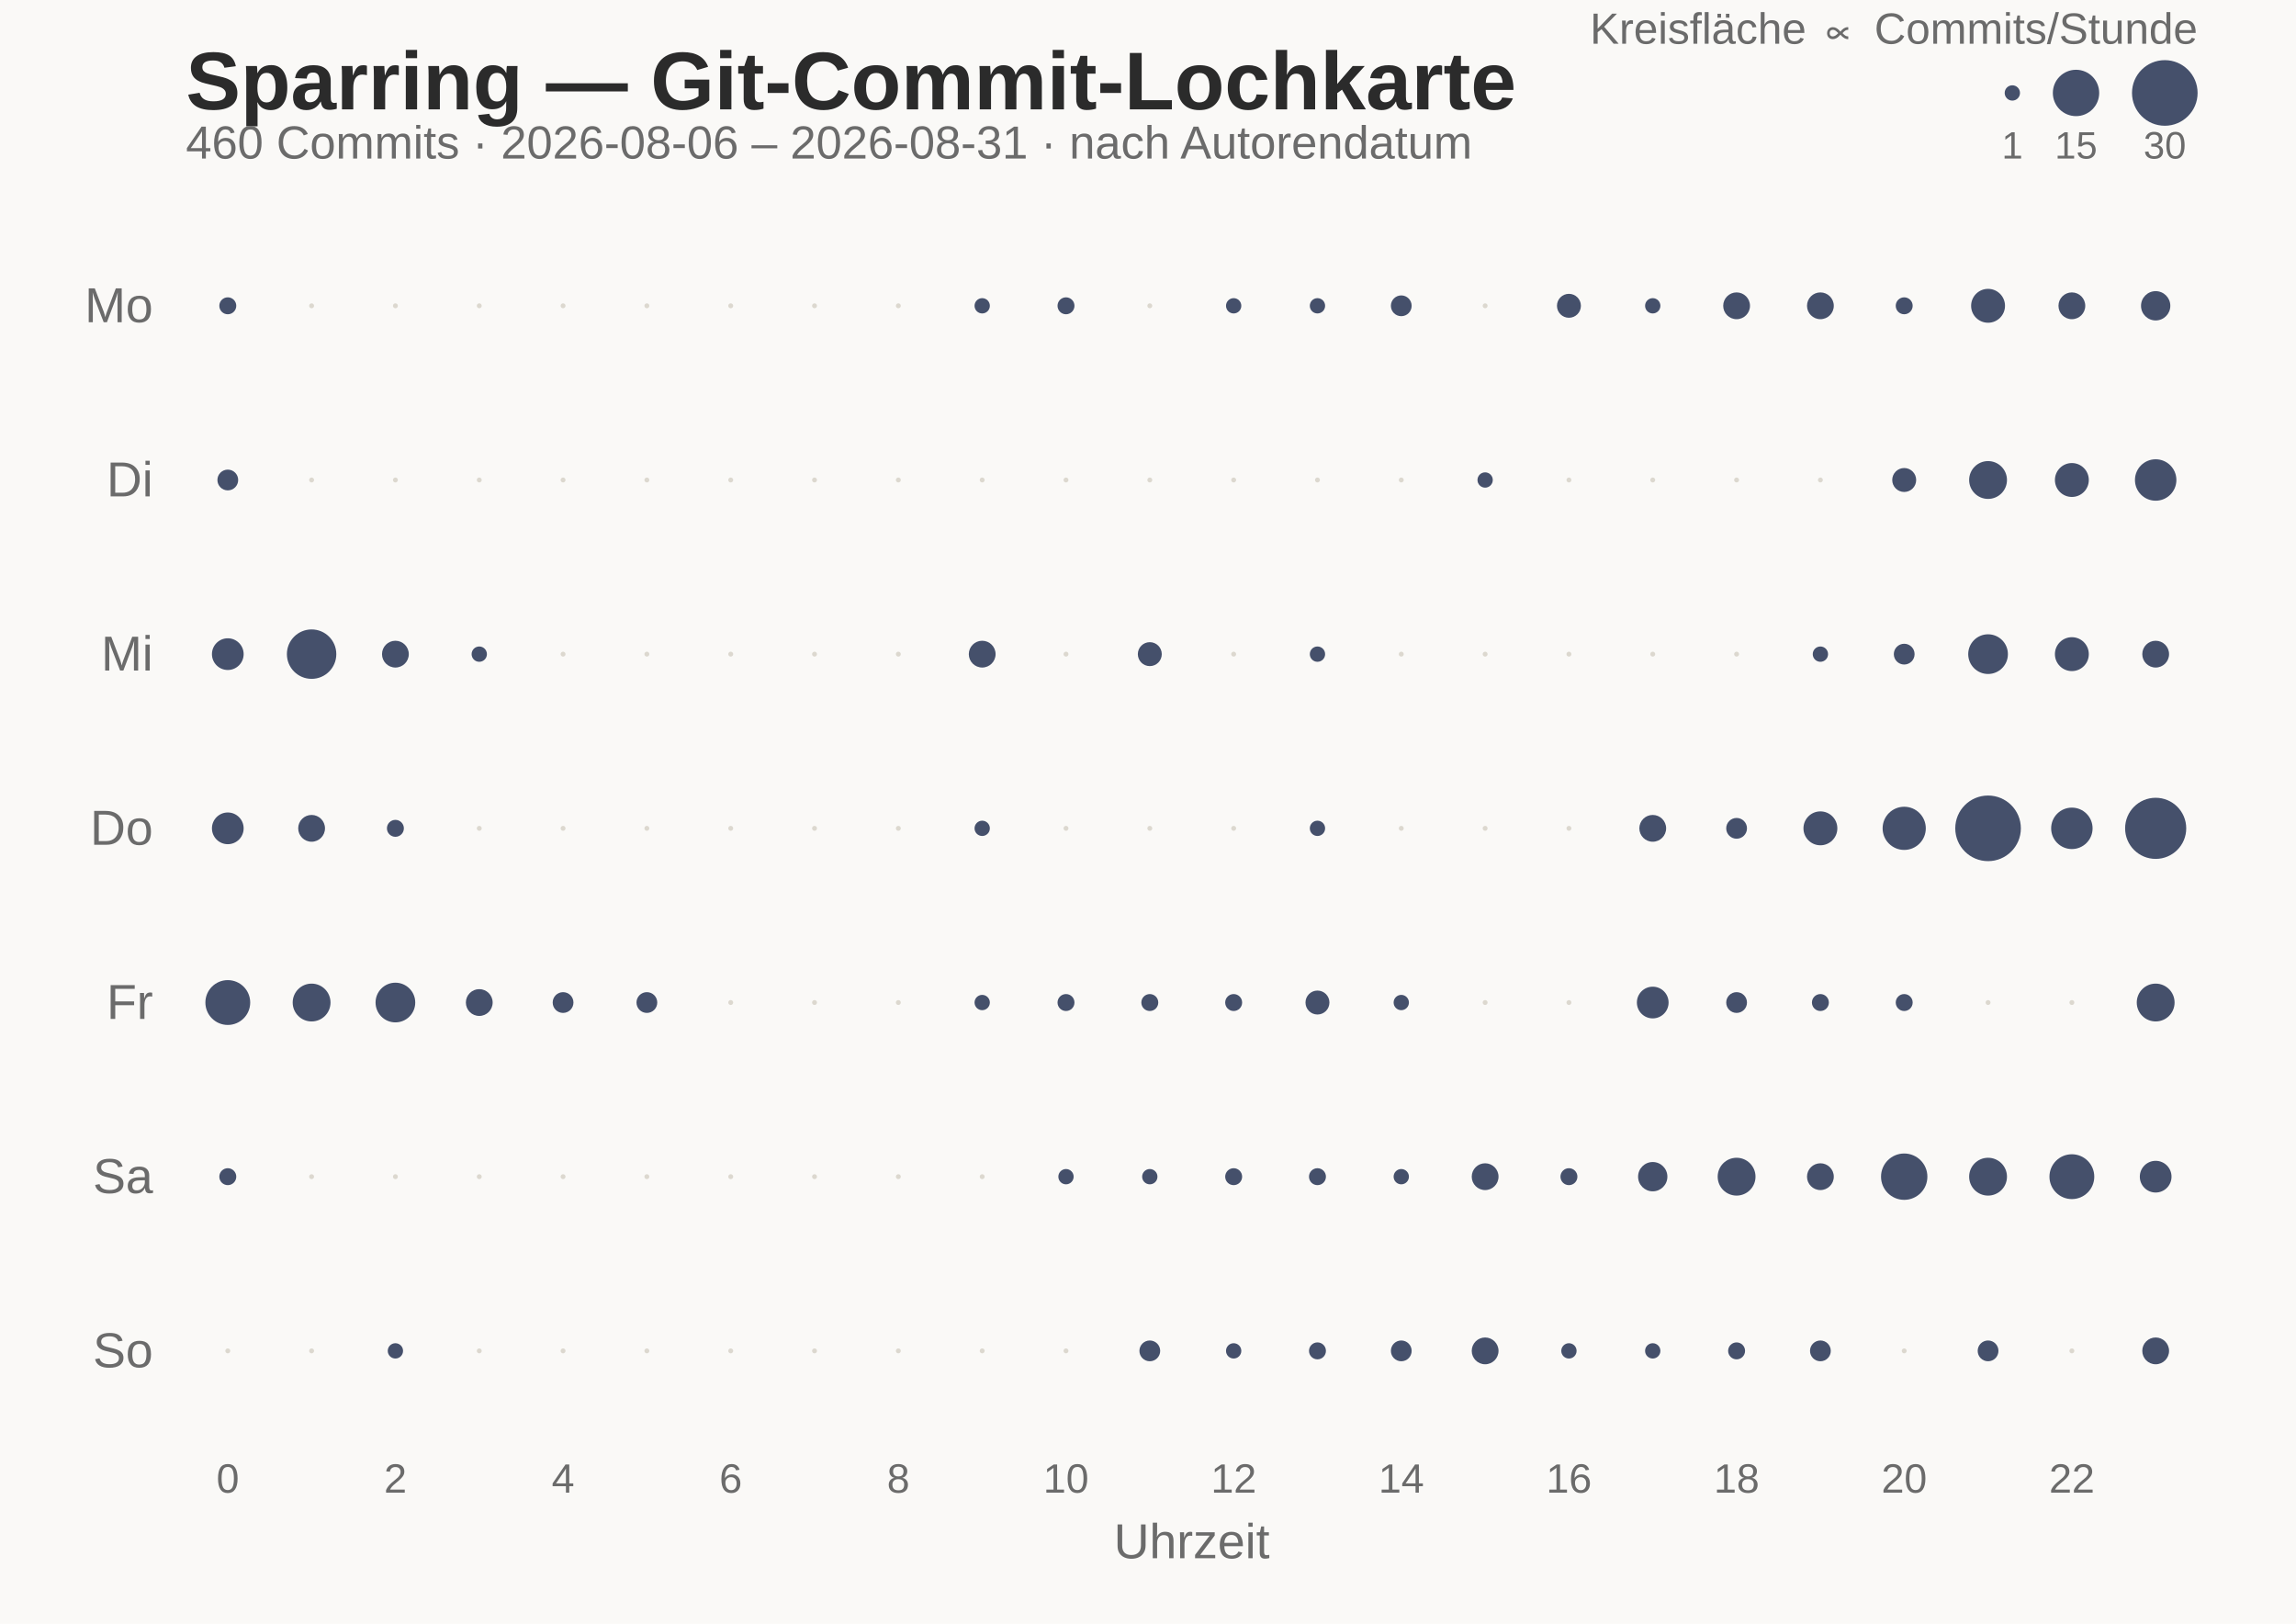
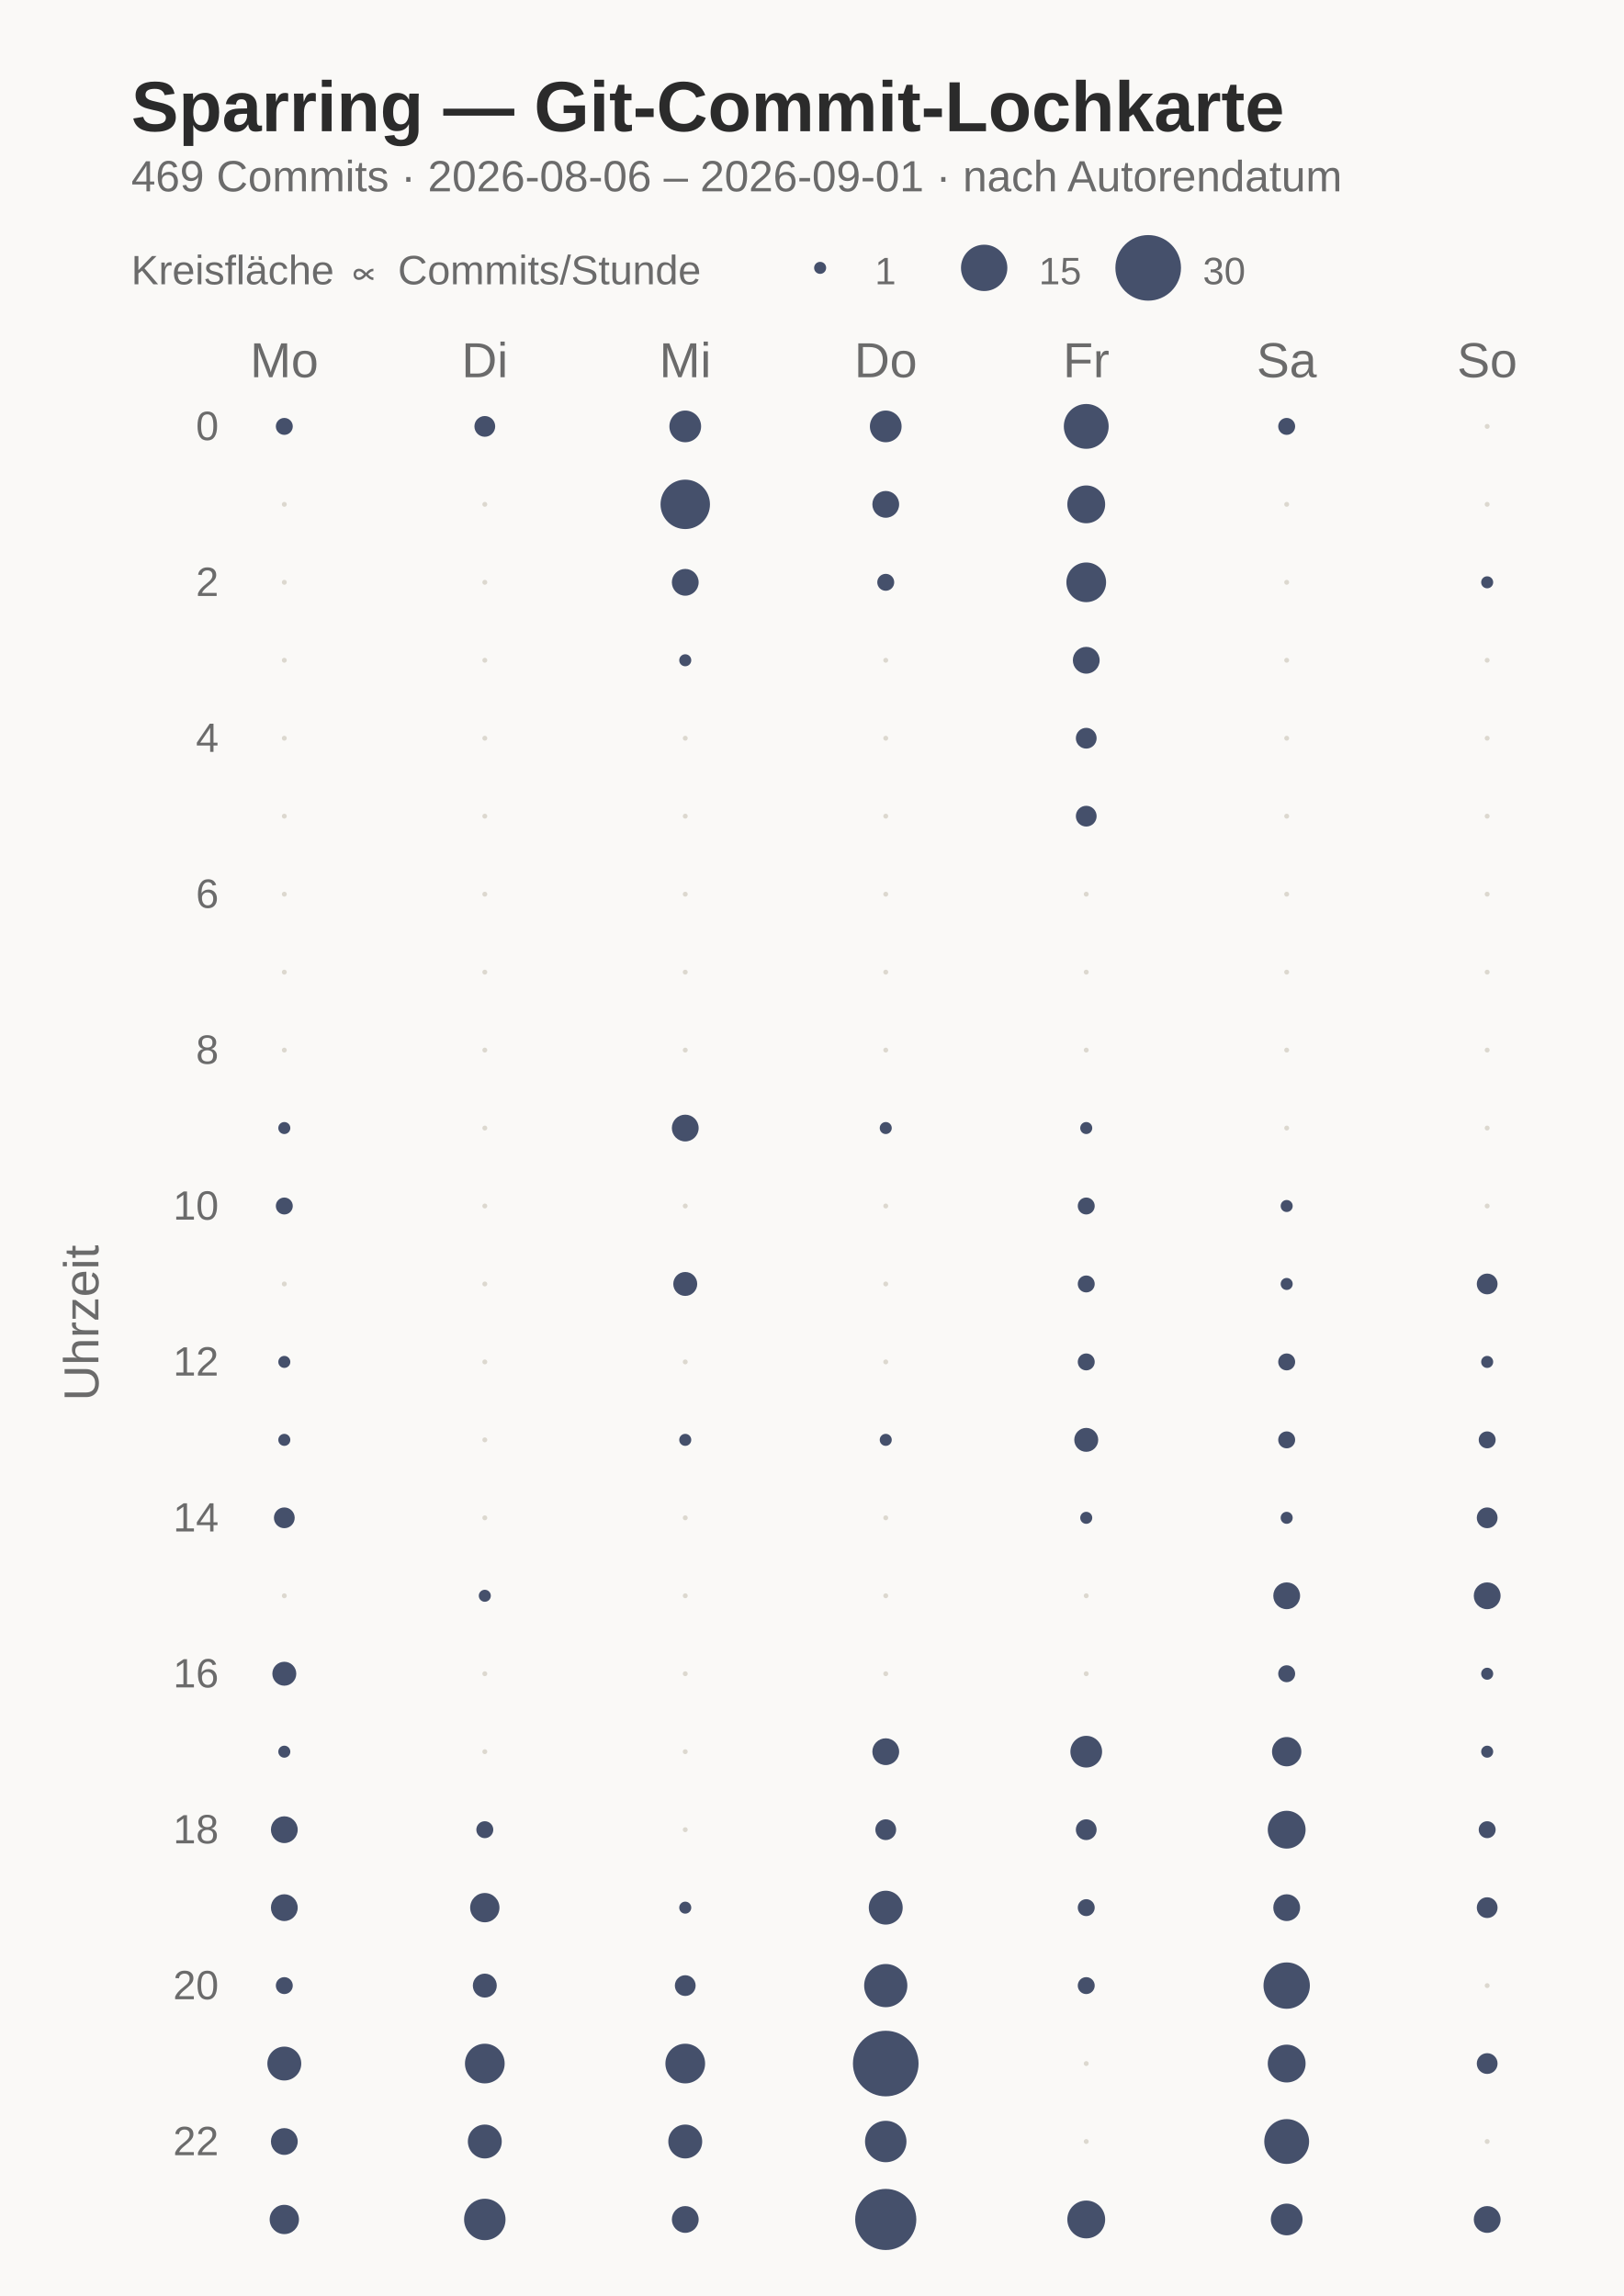
- <svg xmlns="http://www.w3.org/2000/svg" width="420mm" height="297mm" viewBox="0 0 420 297" font-family="'Helvetica Neue', Arial, sans-serif">
-   <rect width="420" height="297" fill="#faf9f7" />
-   <text x="34" y="20" font-size="15" font-weight="700" fill="#2b2b2b">Sparring — Git-Commit-Lochkarte</text>
-   <text x="34" y="29" font-size="8.5" fill="#6b6b6b">460 Commits · 2026-08-06 – 2026-08-31 · nach Autorendatum</text>
-   <text x="402" y="8" font-size="8" fill="#6b6b6b" text-anchor="end">Kreisfläche ∝ Commits/Stunde</text>
-   <circle cx="368.11" cy="17" r="1.40" fill="#45506b" />
-   <text x="368.11" y="29" font-size="7" fill="#6b6b6b" text-anchor="middle">1</text>
-   <circle cx="379.76" cy="17" r="4.24" fill="#45506b" />
-   <text x="379.76" y="29" font-size="7" fill="#6b6b6b" text-anchor="middle">15</text>
-   <circle cx="396.00" cy="17" r="6.00" fill="#45506b" />
-   <text x="396.00" y="29" font-size="7" fill="#6b6b6b" text-anchor="middle">30</text>
-   <circle cx="41.67" cy="55.93" r="0.45" fill="#dcd8cf" />
-   <circle cx="57.00" cy="55.93" r="0.45" fill="#dcd8cf" />
-   <circle cx="72.33" cy="55.93" r="0.45" fill="#dcd8cf" />
-   <circle cx="87.67" cy="55.93" r="0.45" fill="#dcd8cf" />
-   <circle cx="103.00" cy="55.93" r="0.45" fill="#dcd8cf" />
-   <circle cx="118.33" cy="55.93" r="0.45" fill="#dcd8cf" />
-   <circle cx="133.67" cy="55.93" r="0.45" fill="#dcd8cf" />
-   <circle cx="149.00" cy="55.93" r="0.45" fill="#dcd8cf" />
-   <circle cx="164.33" cy="55.93" r="0.45" fill="#dcd8cf" />
-   <circle cx="179.67" cy="55.93" r="0.45" fill="#dcd8cf" />
-   <circle cx="195.00" cy="55.93" r="0.45" fill="#dcd8cf" />
-   <circle cx="210.33" cy="55.93" r="0.45" fill="#dcd8cf" />
-   <circle cx="225.67" cy="55.93" r="0.45" fill="#dcd8cf" />
-   <circle cx="241.00" cy="55.93" r="0.45" fill="#dcd8cf" />
-   <circle cx="256.33" cy="55.93" r="0.45" fill="#dcd8cf" />
-   <circle cx="271.67" cy="55.93" r="0.45" fill="#dcd8cf" />
-   <circle cx="287.00" cy="55.93" r="0.45" fill="#dcd8cf" />
-   <circle cx="302.33" cy="55.93" r="0.45" fill="#dcd8cf" />
-   <circle cx="317.67" cy="55.93" r="0.45" fill="#dcd8cf" />
-   <circle cx="333.00" cy="55.93" r="0.45" fill="#dcd8cf" />
-   <circle cx="348.33" cy="55.93" r="0.45" fill="#dcd8cf" />
-   <circle cx="363.67" cy="55.93" r="0.45" fill="#dcd8cf" />
-   <circle cx="379.00" cy="55.93" r="0.45" fill="#dcd8cf" />
-   <circle cx="394.33" cy="55.93" r="0.45" fill="#dcd8cf" />
-   <circle cx="41.67" cy="87.79" r="0.45" fill="#dcd8cf" />
-   <circle cx="57.00" cy="87.79" r="0.45" fill="#dcd8cf" />
-   <circle cx="72.33" cy="87.79" r="0.45" fill="#dcd8cf" />
-   <circle cx="87.67" cy="87.79" r="0.45" fill="#dcd8cf" />
-   <circle cx="103.00" cy="87.79" r="0.45" fill="#dcd8cf" />
-   <circle cx="118.33" cy="87.79" r="0.45" fill="#dcd8cf" />
-   <circle cx="133.67" cy="87.79" r="0.45" fill="#dcd8cf" />
-   <circle cx="149.00" cy="87.79" r="0.45" fill="#dcd8cf" />
-   <circle cx="164.33" cy="87.79" r="0.45" fill="#dcd8cf" />
-   <circle cx="179.67" cy="87.79" r="0.45" fill="#dcd8cf" />
-   <circle cx="195.00" cy="87.79" r="0.45" fill="#dcd8cf" />
-   <circle cx="210.33" cy="87.79" r="0.45" fill="#dcd8cf" />
-   <circle cx="225.67" cy="87.79" r="0.45" fill="#dcd8cf" />
-   <circle cx="241.00" cy="87.79" r="0.45" fill="#dcd8cf" />
-   <circle cx="256.33" cy="87.79" r="0.45" fill="#dcd8cf" />
-   <circle cx="271.67" cy="87.79" r="0.45" fill="#dcd8cf" />
-   <circle cx="287.00" cy="87.79" r="0.45" fill="#dcd8cf" />
-   <circle cx="302.33" cy="87.79" r="0.45" fill="#dcd8cf" />
-   <circle cx="317.67" cy="87.79" r="0.45" fill="#dcd8cf" />
-   <circle cx="333.00" cy="87.79" r="0.45" fill="#dcd8cf" />
-   <circle cx="348.33" cy="87.79" r="0.45" fill="#dcd8cf" />
-   <circle cx="363.67" cy="87.79" r="0.45" fill="#dcd8cf" />
-   <circle cx="379.00" cy="87.79" r="0.45" fill="#dcd8cf" />
-   <circle cx="394.33" cy="87.79" r="0.45" fill="#dcd8cf" />
-   <circle cx="41.67" cy="119.64" r="0.45" fill="#dcd8cf" />
-   <circle cx="57.00" cy="119.64" r="0.45" fill="#dcd8cf" />
-   <circle cx="72.33" cy="119.64" r="0.45" fill="#dcd8cf" />
-   <circle cx="87.67" cy="119.64" r="0.45" fill="#dcd8cf" />
-   <circle cx="103.00" cy="119.64" r="0.45" fill="#dcd8cf" />
-   <circle cx="118.33" cy="119.64" r="0.45" fill="#dcd8cf" />
-   <circle cx="133.67" cy="119.64" r="0.45" fill="#dcd8cf" />
-   <circle cx="149.00" cy="119.64" r="0.45" fill="#dcd8cf" />
-   <circle cx="164.33" cy="119.64" r="0.45" fill="#dcd8cf" />
-   <circle cx="179.67" cy="119.64" r="0.45" fill="#dcd8cf" />
-   <circle cx="195.00" cy="119.64" r="0.45" fill="#dcd8cf" />
-   <circle cx="210.33" cy="119.64" r="0.45" fill="#dcd8cf" />
-   <circle cx="225.67" cy="119.64" r="0.45" fill="#dcd8cf" />
-   <circle cx="241.00" cy="119.64" r="0.45" fill="#dcd8cf" />
-   <circle cx="256.33" cy="119.64" r="0.45" fill="#dcd8cf" />
-   <circle cx="271.67" cy="119.64" r="0.45" fill="#dcd8cf" />
-   <circle cx="287.00" cy="119.64" r="0.45" fill="#dcd8cf" />
-   <circle cx="302.33" cy="119.64" r="0.45" fill="#dcd8cf" />
-   <circle cx="317.67" cy="119.64" r="0.45" fill="#dcd8cf" />
-   <circle cx="333.00" cy="119.64" r="0.45" fill="#dcd8cf" />
-   <circle cx="348.33" cy="119.64" r="0.45" fill="#dcd8cf" />
-   <circle cx="363.67" cy="119.64" r="0.45" fill="#dcd8cf" />
-   <circle cx="379.00" cy="119.64" r="0.45" fill="#dcd8cf" />
-   <circle cx="394.33" cy="119.64" r="0.45" fill="#dcd8cf" />
-   <circle cx="41.67" cy="151.50" r="0.45" fill="#dcd8cf" />
-   <circle cx="57.00" cy="151.50" r="0.45" fill="#dcd8cf" />
-   <circle cx="72.33" cy="151.50" r="0.45" fill="#dcd8cf" />
-   <circle cx="87.67" cy="151.50" r="0.45" fill="#dcd8cf" />
-   <circle cx="103.00" cy="151.50" r="0.45" fill="#dcd8cf" />
-   <circle cx="118.33" cy="151.50" r="0.45" fill="#dcd8cf" />
-   <circle cx="133.67" cy="151.50" r="0.45" fill="#dcd8cf" />
-   <circle cx="149.00" cy="151.50" r="0.45" fill="#dcd8cf" />
-   <circle cx="164.33" cy="151.50" r="0.45" fill="#dcd8cf" />
-   <circle cx="179.67" cy="151.50" r="0.45" fill="#dcd8cf" />
-   <circle cx="195.00" cy="151.50" r="0.45" fill="#dcd8cf" />
-   <circle cx="210.33" cy="151.50" r="0.45" fill="#dcd8cf" />
-   <circle cx="225.67" cy="151.50" r="0.45" fill="#dcd8cf" />
-   <circle cx="241.00" cy="151.50" r="0.45" fill="#dcd8cf" />
-   <circle cx="256.33" cy="151.50" r="0.45" fill="#dcd8cf" />
-   <circle cx="271.67" cy="151.50" r="0.45" fill="#dcd8cf" />
-   <circle cx="287.00" cy="151.50" r="0.45" fill="#dcd8cf" />
-   <circle cx="302.33" cy="151.50" r="0.45" fill="#dcd8cf" />
-   <circle cx="317.67" cy="151.50" r="0.45" fill="#dcd8cf" />
-   <circle cx="333.00" cy="151.50" r="0.45" fill="#dcd8cf" />
-   <circle cx="348.33" cy="151.50" r="0.45" fill="#dcd8cf" />
-   <circle cx="363.67" cy="151.50" r="0.45" fill="#dcd8cf" />
-   <circle cx="379.00" cy="151.50" r="0.45" fill="#dcd8cf" />
-   <circle cx="394.33" cy="151.50" r="0.45" fill="#dcd8cf" />
-   <circle cx="41.67" cy="183.36" r="0.45" fill="#dcd8cf" />
-   <circle cx="57.00" cy="183.36" r="0.45" fill="#dcd8cf" />
-   <circle cx="72.33" cy="183.36" r="0.45" fill="#dcd8cf" />
-   <circle cx="87.67" cy="183.36" r="0.45" fill="#dcd8cf" />
-   <circle cx="103.00" cy="183.36" r="0.45" fill="#dcd8cf" />
-   <circle cx="118.33" cy="183.36" r="0.45" fill="#dcd8cf" />
-   <circle cx="133.67" cy="183.36" r="0.45" fill="#dcd8cf" />
-   <circle cx="149.00" cy="183.36" r="0.45" fill="#dcd8cf" />
-   <circle cx="164.33" cy="183.36" r="0.45" fill="#dcd8cf" />
-   <circle cx="179.67" cy="183.36" r="0.45" fill="#dcd8cf" />
-   <circle cx="195.00" cy="183.36" r="0.45" fill="#dcd8cf" />
-   <circle cx="210.33" cy="183.36" r="0.45" fill="#dcd8cf" />
-   <circle cx="225.67" cy="183.36" r="0.45" fill="#dcd8cf" />
-   <circle cx="241.00" cy="183.36" r="0.45" fill="#dcd8cf" />
-   <circle cx="256.33" cy="183.36" r="0.45" fill="#dcd8cf" />
-   <circle cx="271.67" cy="183.36" r="0.45" fill="#dcd8cf" />
-   <circle cx="287.00" cy="183.36" r="0.45" fill="#dcd8cf" />
-   <circle cx="302.33" cy="183.36" r="0.45" fill="#dcd8cf" />
-   <circle cx="317.67" cy="183.36" r="0.45" fill="#dcd8cf" />
-   <circle cx="333.00" cy="183.36" r="0.45" fill="#dcd8cf" />
-   <circle cx="348.33" cy="183.36" r="0.45" fill="#dcd8cf" />
-   <circle cx="363.67" cy="183.36" r="0.45" fill="#dcd8cf" />
-   <circle cx="379.00" cy="183.36" r="0.45" fill="#dcd8cf" />
-   <circle cx="394.33" cy="183.36" r="0.45" fill="#dcd8cf" />
-   <circle cx="41.67" cy="215.21" r="0.45" fill="#dcd8cf" />
-   <circle cx="57.00" cy="215.21" r="0.45" fill="#dcd8cf" />
-   <circle cx="72.33" cy="215.21" r="0.45" fill="#dcd8cf" />
-   <circle cx="87.67" cy="215.21" r="0.45" fill="#dcd8cf" />
-   <circle cx="103.00" cy="215.21" r="0.45" fill="#dcd8cf" />
-   <circle cx="118.33" cy="215.21" r="0.45" fill="#dcd8cf" />
-   <circle cx="133.67" cy="215.21" r="0.45" fill="#dcd8cf" />
-   <circle cx="149.00" cy="215.21" r="0.45" fill="#dcd8cf" />
-   <circle cx="164.33" cy="215.21" r="0.45" fill="#dcd8cf" />
-   <circle cx="179.67" cy="215.21" r="0.45" fill="#dcd8cf" />
-   <circle cx="195.00" cy="215.21" r="0.45" fill="#dcd8cf" />
-   <circle cx="210.33" cy="215.21" r="0.45" fill="#dcd8cf" />
-   <circle cx="225.67" cy="215.21" r="0.45" fill="#dcd8cf" />
-   <circle cx="241.00" cy="215.21" r="0.45" fill="#dcd8cf" />
-   <circle cx="256.33" cy="215.21" r="0.45" fill="#dcd8cf" />
-   <circle cx="271.67" cy="215.21" r="0.45" fill="#dcd8cf" />
-   <circle cx="287.00" cy="215.21" r="0.45" fill="#dcd8cf" />
-   <circle cx="302.33" cy="215.21" r="0.45" fill="#dcd8cf" />
-   <circle cx="317.67" cy="215.21" r="0.45" fill="#dcd8cf" />
-   <circle cx="333.00" cy="215.21" r="0.45" fill="#dcd8cf" />
-   <circle cx="348.33" cy="215.21" r="0.45" fill="#dcd8cf" />
-   <circle cx="363.67" cy="215.21" r="0.45" fill="#dcd8cf" />
-   <circle cx="379.00" cy="215.21" r="0.45" fill="#dcd8cf" />
-   <circle cx="394.33" cy="215.21" r="0.45" fill="#dcd8cf" />
-   <circle cx="41.67" cy="247.07" r="0.45" fill="#dcd8cf" />
-   <circle cx="57.00" cy="247.07" r="0.45" fill="#dcd8cf" />
-   <circle cx="72.33" cy="247.07" r="0.45" fill="#dcd8cf" />
-   <circle cx="87.67" cy="247.07" r="0.45" fill="#dcd8cf" />
-   <circle cx="103.00" cy="247.07" r="0.45" fill="#dcd8cf" />
-   <circle cx="118.33" cy="247.07" r="0.45" fill="#dcd8cf" />
-   <circle cx="133.67" cy="247.07" r="0.45" fill="#dcd8cf" />
-   <circle cx="149.00" cy="247.07" r="0.45" fill="#dcd8cf" />
-   <circle cx="164.33" cy="247.07" r="0.45" fill="#dcd8cf" />
-   <circle cx="179.67" cy="247.07" r="0.45" fill="#dcd8cf" />
-   <circle cx="195.00" cy="247.07" r="0.45" fill="#dcd8cf" />
-   <circle cx="210.33" cy="247.07" r="0.45" fill="#dcd8cf" />
-   <circle cx="225.67" cy="247.07" r="0.45" fill="#dcd8cf" />
-   <circle cx="241.00" cy="247.07" r="0.45" fill="#dcd8cf" />
-   <circle cx="256.33" cy="247.07" r="0.45" fill="#dcd8cf" />
-   <circle cx="271.67" cy="247.07" r="0.45" fill="#dcd8cf" />
-   <circle cx="287.00" cy="247.07" r="0.45" fill="#dcd8cf" />
-   <circle cx="302.33" cy="247.07" r="0.45" fill="#dcd8cf" />
-   <circle cx="317.67" cy="247.07" r="0.45" fill="#dcd8cf" />
-   <circle cx="333.00" cy="247.07" r="0.45" fill="#dcd8cf" />
-   <circle cx="348.33" cy="247.07" r="0.45" fill="#dcd8cf" />
-   <circle cx="363.67" cy="247.07" r="0.45" fill="#dcd8cf" />
-   <circle cx="379.00" cy="247.07" r="0.45" fill="#dcd8cf" />
-   <circle cx="394.33" cy="247.07" r="0.45" fill="#dcd8cf" />
-   <text x="28" y="58.93" font-size="9" fill="#6b6b6b" text-anchor="end">Mo</text>
-   <text x="28" y="90.79" font-size="9" fill="#6b6b6b" text-anchor="end">Di</text>
-   <text x="28" y="122.64" font-size="9" fill="#6b6b6b" text-anchor="end">Mi</text>
-   <text x="28" y="154.50" font-size="9" fill="#6b6b6b" text-anchor="end">Do</text>
-   <text x="28" y="186.36" font-size="9" fill="#6b6b6b" text-anchor="end">Fr</text>
-   <text x="28" y="218.21" font-size="9" fill="#6b6b6b" text-anchor="end">Sa</text>
-   <text x="28" y="250.07" font-size="9" fill="#6b6b6b" text-anchor="end">So</text>
-   <text x="41.67" y="273" font-size="7.5" fill="#6b6b6b" text-anchor="middle">0</text>
-   <text x="72.33" y="273" font-size="7.5" fill="#6b6b6b" text-anchor="middle">2</text>
-   <text x="103.00" y="273" font-size="7.5" fill="#6b6b6b" text-anchor="middle">4</text>
-   <text x="133.67" y="273" font-size="7.5" fill="#6b6b6b" text-anchor="middle">6</text>
-   <text x="164.33" y="273" font-size="7.5" fill="#6b6b6b" text-anchor="middle">8</text>
-   <text x="195.00" y="273" font-size="7.5" fill="#6b6b6b" text-anchor="middle">10</text>
-   <text x="225.67" y="273" font-size="7.5" fill="#6b6b6b" text-anchor="middle">12</text>
-   <text x="256.33" y="273" font-size="7.5" fill="#6b6b6b" text-anchor="middle">14</text>
-   <text x="287.00" y="273" font-size="7.5" fill="#6b6b6b" text-anchor="middle">16</text>
-   <text x="317.67" y="273" font-size="7.5" fill="#6b6b6b" text-anchor="middle">18</text>
-   <text x="348.33" y="273" font-size="7.5" fill="#6b6b6b" text-anchor="middle">20</text>
-   <text x="379.00" y="273" font-size="7.5" fill="#6b6b6b" text-anchor="middle">22</text>
-   <text x="218" y="285" font-size="9" fill="#6b6b6b" text-anchor="middle">Uhrzeit</text>
-   <circle cx="363.67" cy="55.93" r="3.10" fill="#45506b" />
-   <circle cx="256.33" cy="55.93" r="1.90" fill="#45506b" />
-   <circle cx="41.67" cy="55.93" r="1.55" fill="#45506b" />
-   <circle cx="363.67" cy="247.07" r="1.90" fill="#45506b" />
-   <circle cx="271.67" cy="247.07" r="2.45" fill="#45506b" />
-   <circle cx="256.33" cy="247.07" r="1.90" fill="#45506b" />
-   <circle cx="241.00" cy="247.07" r="1.55" fill="#45506b" />
-   <circle cx="379.00" cy="215.21" r="4.10" fill="#45506b" />
-   <circle cx="363.67" cy="215.21" r="3.46" fill="#45506b" />
-   <circle cx="348.33" cy="215.21" r="4.24" fill="#45506b" />
-   <circle cx="317.67" cy="215.21" r="3.46" fill="#45506b" />
-   <circle cx="317.67" cy="183.36" r="1.90" fill="#45506b" />
-   <circle cx="302.33" cy="183.36" r="2.90" fill="#45506b" />
-   <circle cx="225.67" cy="183.36" r="1.55" fill="#45506b" />
-   <circle cx="210.33" cy="183.36" r="1.55" fill="#45506b" />
-   <circle cx="72.33" cy="183.36" r="3.63" fill="#45506b" />
-   <circle cx="57.00" cy="183.36" r="3.46" fill="#45506b" />
-   <circle cx="41.67" cy="183.36" r="4.10" fill="#45506b" />
-   <circle cx="394.33" cy="151.50" r="5.59" fill="#45506b" />
-   <circle cx="379.00" cy="151.50" r="3.79" fill="#45506b" />
-   <circle cx="363.67" cy="151.50" r="6.00" fill="#45506b" />
-   <circle cx="348.33" cy="151.50" r="3.95" fill="#45506b" />
-   <circle cx="333.00" cy="151.50" r="3.10" fill="#45506b" />
-   <circle cx="379.00" cy="119.64" r="3.10" fill="#45506b" />
-   <circle cx="363.67" cy="119.64" r="3.63" fill="#45506b" />
-   <circle cx="348.33" cy="119.64" r="1.90" fill="#45506b" />
-   <circle cx="333.00" cy="119.64" r="1.40" fill="#45506b" />
-   <circle cx="394.33" cy="87.79" r="3.79" fill="#45506b" />
-   <circle cx="379.00" cy="87.79" r="3.10" fill="#45506b" />
-   <circle cx="363.67" cy="87.79" r="3.46" fill="#45506b" />
-   <circle cx="348.33" cy="87.79" r="2.19" fill="#45506b" />
-   <circle cx="271.67" cy="87.79" r="1.40" fill="#45506b" />
-   <circle cx="41.67" cy="87.79" r="1.90" fill="#45506b" />
-   <circle cx="394.33" cy="55.93" r="2.68" fill="#45506b" />
-   <circle cx="379.00" cy="55.93" r="2.45" fill="#45506b" />
-   <circle cx="348.33" cy="55.93" r="1.55" fill="#45506b" />
-   <circle cx="333.00" cy="55.93" r="2.45" fill="#45506b" />
-   <circle cx="317.67" cy="55.93" r="2.45" fill="#45506b" />
-   <circle cx="302.33" cy="55.93" r="1.40" fill="#45506b" />
-   <circle cx="195.00" cy="55.93" r="1.55" fill="#45506b" />
-   <circle cx="179.67" cy="55.93" r="1.40" fill="#45506b" />
-   <circle cx="72.33" cy="247.07" r="1.40" fill="#45506b" />
-   <circle cx="394.33" cy="215.21" r="2.90" fill="#45506b" />
-   <circle cx="333.00" cy="215.21" r="2.45" fill="#45506b" />
-   <circle cx="302.33" cy="215.21" r="2.68" fill="#45506b" />
-   <circle cx="287.00" cy="215.21" r="1.55" fill="#45506b" />
-   <circle cx="271.67" cy="215.21" r="2.45" fill="#45506b" />
-   <circle cx="195.00" cy="215.21" r="1.40" fill="#45506b" />
-   <circle cx="41.67" cy="215.21" r="1.55" fill="#45506b" />
-   <circle cx="394.33" cy="183.36" r="3.46" fill="#45506b" />
-   <circle cx="241.00" cy="183.36" r="2.19" fill="#45506b" />
-   <circle cx="317.67" cy="151.50" r="1.90" fill="#45506b" />
-   <circle cx="302.33" cy="151.50" r="2.45" fill="#45506b" />
-   <circle cx="179.67" cy="151.50" r="1.40" fill="#45506b" />
-   <circle cx="72.33" cy="151.50" r="1.55" fill="#45506b" />
-   <circle cx="57.00" cy="151.50" r="2.45" fill="#45506b" />
-   <circle cx="41.67" cy="151.50" r="2.90" fill="#45506b" />
-   <circle cx="394.33" cy="119.64" r="2.45" fill="#45506b" />
-   <circle cx="210.33" cy="119.64" r="2.19" fill="#45506b" />
-   <circle cx="179.67" cy="119.64" r="2.45" fill="#45506b" />
-   <circle cx="87.67" cy="119.64" r="1.40" fill="#45506b" />
-   <circle cx="72.33" cy="119.64" r="2.45" fill="#45506b" />
-   <circle cx="57.00" cy="119.64" r="4.52" fill="#45506b" />
-   <circle cx="41.67" cy="119.64" r="2.90" fill="#45506b" />
-   <circle cx="287.00" cy="55.93" r="2.19" fill="#45506b" />
-   <circle cx="225.67" cy="55.93" r="1.40" fill="#45506b" />
-   <circle cx="394.33" cy="247.07" r="2.45" fill="#45506b" />
-   <circle cx="333.00" cy="247.07" r="1.90" fill="#45506b" />
-   <circle cx="317.67" cy="247.07" r="1.55" fill="#45506b" />
-   <circle cx="302.33" cy="247.07" r="1.40" fill="#45506b" />
-   <circle cx="287.00" cy="247.07" r="1.40" fill="#45506b" />
-   <circle cx="225.67" cy="247.07" r="1.40" fill="#45506b" />
-   <circle cx="210.33" cy="247.07" r="1.90" fill="#45506b" />
-   <circle cx="256.33" cy="215.21" r="1.40" fill="#45506b" />
-   <circle cx="241.00" cy="215.21" r="1.55" fill="#45506b" />
-   <circle cx="225.67" cy="215.21" r="1.55" fill="#45506b" />
-   <circle cx="210.33" cy="215.21" r="1.40" fill="#45506b" />
-   <circle cx="333.00" cy="183.36" r="1.55" fill="#45506b" />
-   <circle cx="256.33" cy="183.36" r="1.40" fill="#45506b" />
-   <circle cx="195.00" cy="183.36" r="1.55" fill="#45506b" />
-   <circle cx="179.67" cy="183.36" r="1.40" fill="#45506b" />
-   <circle cx="241.00" cy="119.64" r="1.40" fill="#45506b" />
-   <circle cx="241.00" cy="55.93" r="1.40" fill="#45506b" />
-   <circle cx="348.33" cy="183.36" r="1.55" fill="#45506b" />
-   <circle cx="118.33" cy="183.36" r="1.90" fill="#45506b" />
-   <circle cx="103.00" cy="183.36" r="1.90" fill="#45506b" />
-   <circle cx="87.67" cy="183.36" r="2.45" fill="#45506b" />
-   <circle cx="241.00" cy="151.50" r="1.40" fill="#45506b" />
+ <svg xmlns="http://www.w3.org/2000/svg" width="297mm" height="420mm" viewBox="0 0 297 420" font-family="'Helvetica Neue', Arial, sans-serif">
+   <rect width="297" height="420" fill="#faf9f7" />
+   <text x="24" y="24" font-size="13" font-weight="700" fill="#2b2b2b">Sparring — Git-Commit-Lochkarte</text>
+   <text x="24" y="35" font-size="8" fill="#6b6b6b">469 Commits · 2026-08-06 – 2026-09-01 · nach Autorendatum</text>
+   <text x="24" y="52" font-size="7.5" fill="#6b6b6b">Kreisfläche ∝ Commits/Stunde</text>
+   <circle cx="150" cy="49" r="1.10" fill="#45506b" />
+   <text x="160" y="52" font-size="7" fill="#6b6b6b">1</text>
+   <circle cx="180" cy="49" r="4.24" fill="#45506b" />
+   <text x="190" y="52" font-size="7" fill="#6b6b6b">15</text>
+   <circle cx="210" cy="49" r="6.00" fill="#45506b" />
+   <text x="220" y="52" font-size="7" fill="#6b6b6b">30</text>
+   <text x="52.00" y="69.00" font-size="9" fill="#6b6b6b" text-anchor="middle">Mo</text>
+   <text x="88.67" y="69.00" font-size="9" fill="#6b6b6b" text-anchor="middle">Di</text>
+   <text x="125.33" y="69.00" font-size="9" fill="#6b6b6b" text-anchor="middle">Mi</text>
+   <text x="162.00" y="69.00" font-size="9" fill="#6b6b6b" text-anchor="middle">Do</text>
+   <text x="198.67" y="69.00" font-size="9" fill="#6b6b6b" text-anchor="middle">Fr</text>
+   <text x="235.33" y="69.00" font-size="9" fill="#6b6b6b" text-anchor="middle">Sa</text>
+   <text x="272.00" y="69.00" font-size="9" fill="#6b6b6b" text-anchor="middle">So</text>
+   <text x="40.00" y="80.50" font-size="7.5" fill="#6b6b6b" text-anchor="end">0</text>
+   <text x="40.00" y="109.02" font-size="7.5" fill="#6b6b6b" text-anchor="end">2</text>
+   <text x="40.00" y="137.54" font-size="7.5" fill="#6b6b6b" text-anchor="end">4</text>
+   <text x="40.00" y="166.07" font-size="7.5" fill="#6b6b6b" text-anchor="end">6</text>
+   <text x="40.00" y="194.59" font-size="7.5" fill="#6b6b6b" text-anchor="end">8</text>
+   <text x="40.00" y="223.11" font-size="7.5" fill="#6b6b6b" text-anchor="end">10</text>
+   <text x="40.00" y="251.63" font-size="7.5" fill="#6b6b6b" text-anchor="end">12</text>
+   <text x="40.00" y="280.15" font-size="7.5" fill="#6b6b6b" text-anchor="end">14</text>
+   <text x="40.00" y="308.67" font-size="7.5" fill="#6b6b6b" text-anchor="end">16</text>
+   <text x="40.00" y="337.20" font-size="7.5" fill="#6b6b6b" text-anchor="end">18</text>
+   <text x="40.00" y="365.72" font-size="7.5" fill="#6b6b6b" text-anchor="end">20</text>
+   <text x="40.00" y="394.24" font-size="7.5" fill="#6b6b6b" text-anchor="end">22</text>
+   <text transform="rotate(-90 18 242.00)" x="18" y="242.00" font-size="9" fill="#6b6b6b" text-anchor="middle">Uhrzeit</text>
+   <circle cx="52.00" cy="78.00" r="0.45" fill="#dcd8cf" />
+   <circle cx="52.00" cy="92.26" r="0.45" fill="#dcd8cf" />
+   <circle cx="52.00" cy="106.52" r="0.45" fill="#dcd8cf" />
+   <circle cx="52.00" cy="120.78" r="0.45" fill="#dcd8cf" />
+   <circle cx="52.00" cy="135.04" r="0.45" fill="#dcd8cf" />
+   <circle cx="52.00" cy="149.30" r="0.45" fill="#dcd8cf" />
+   <circle cx="52.00" cy="163.57" r="0.45" fill="#dcd8cf" />
+   <circle cx="52.00" cy="177.83" r="0.45" fill="#dcd8cf" />
+   <circle cx="52.00" cy="192.09" r="0.45" fill="#dcd8cf" />
+   <circle cx="52.00" cy="206.35" r="0.45" fill="#dcd8cf" />
+   <circle cx="52.00" cy="220.61" r="0.45" fill="#dcd8cf" />
+   <circle cx="52.00" cy="234.87" r="0.45" fill="#dcd8cf" />
+   <circle cx="52.00" cy="249.13" r="0.45" fill="#dcd8cf" />
+   <circle cx="52.00" cy="263.39" r="0.45" fill="#dcd8cf" />
+   <circle cx="52.00" cy="277.65" r="0.45" fill="#dcd8cf" />
+   <circle cx="52.00" cy="291.91" r="0.45" fill="#dcd8cf" />
+   <circle cx="52.00" cy="306.17" r="0.45" fill="#dcd8cf" />
+   <circle cx="52.00" cy="320.43" r="0.45" fill="#dcd8cf" />
+   <circle cx="52.00" cy="334.70" r="0.45" fill="#dcd8cf" />
+   <circle cx="52.00" cy="348.96" r="0.45" fill="#dcd8cf" />
+   <circle cx="52.00" cy="363.22" r="0.45" fill="#dcd8cf" />
+   <circle cx="52.00" cy="377.48" r="0.45" fill="#dcd8cf" />
+   <circle cx="52.00" cy="391.74" r="0.45" fill="#dcd8cf" />
+   <circle cx="52.00" cy="406.00" r="0.45" fill="#dcd8cf" />
+   <circle cx="88.67" cy="78.00" r="0.45" fill="#dcd8cf" />
+   <circle cx="88.67" cy="92.26" r="0.45" fill="#dcd8cf" />
+   <circle cx="88.67" cy="106.52" r="0.45" fill="#dcd8cf" />
+   <circle cx="88.67" cy="120.78" r="0.45" fill="#dcd8cf" />
+   <circle cx="88.67" cy="135.04" r="0.45" fill="#dcd8cf" />
+   <circle cx="88.67" cy="149.30" r="0.45" fill="#dcd8cf" />
+   <circle cx="88.67" cy="163.57" r="0.45" fill="#dcd8cf" />
+   <circle cx="88.67" cy="177.83" r="0.45" fill="#dcd8cf" />
+   <circle cx="88.67" cy="192.09" r="0.45" fill="#dcd8cf" />
+   <circle cx="88.67" cy="206.35" r="0.45" fill="#dcd8cf" />
+   <circle cx="88.67" cy="220.61" r="0.45" fill="#dcd8cf" />
+   <circle cx="88.67" cy="234.87" r="0.45" fill="#dcd8cf" />
+   <circle cx="88.67" cy="249.13" r="0.45" fill="#dcd8cf" />
+   <circle cx="88.67" cy="263.39" r="0.45" fill="#dcd8cf" />
+   <circle cx="88.67" cy="277.65" r="0.45" fill="#dcd8cf" />
+   <circle cx="88.67" cy="291.91" r="0.45" fill="#dcd8cf" />
+   <circle cx="88.67" cy="306.17" r="0.45" fill="#dcd8cf" />
+   <circle cx="88.67" cy="320.43" r="0.45" fill="#dcd8cf" />
+   <circle cx="88.67" cy="334.70" r="0.45" fill="#dcd8cf" />
+   <circle cx="88.67" cy="348.96" r="0.45" fill="#dcd8cf" />
+   <circle cx="88.67" cy="363.22" r="0.45" fill="#dcd8cf" />
+   <circle cx="88.67" cy="377.48" r="0.45" fill="#dcd8cf" />
+   <circle cx="88.67" cy="391.74" r="0.45" fill="#dcd8cf" />
+   <circle cx="88.67" cy="406.00" r="0.45" fill="#dcd8cf" />
+   <circle cx="125.33" cy="78.00" r="0.45" fill="#dcd8cf" />
+   <circle cx="125.33" cy="92.26" r="0.45" fill="#dcd8cf" />
+   <circle cx="125.33" cy="106.52" r="0.45" fill="#dcd8cf" />
+   <circle cx="125.33" cy="120.78" r="0.45" fill="#dcd8cf" />
+   <circle cx="125.33" cy="135.04" r="0.45" fill="#dcd8cf" />
+   <circle cx="125.33" cy="149.30" r="0.45" fill="#dcd8cf" />
+   <circle cx="125.33" cy="163.57" r="0.45" fill="#dcd8cf" />
+   <circle cx="125.33" cy="177.83" r="0.45" fill="#dcd8cf" />
+   <circle cx="125.33" cy="192.09" r="0.45" fill="#dcd8cf" />
+   <circle cx="125.33" cy="206.35" r="0.45" fill="#dcd8cf" />
+   <circle cx="125.33" cy="220.61" r="0.45" fill="#dcd8cf" />
+   <circle cx="125.33" cy="234.87" r="0.45" fill="#dcd8cf" />
+   <circle cx="125.33" cy="249.13" r="0.45" fill="#dcd8cf" />
+   <circle cx="125.33" cy="263.39" r="0.45" fill="#dcd8cf" />
+   <circle cx="125.33" cy="277.65" r="0.45" fill="#dcd8cf" />
+   <circle cx="125.33" cy="291.91" r="0.45" fill="#dcd8cf" />
+   <circle cx="125.33" cy="306.17" r="0.45" fill="#dcd8cf" />
+   <circle cx="125.33" cy="320.43" r="0.45" fill="#dcd8cf" />
+   <circle cx="125.33" cy="334.70" r="0.45" fill="#dcd8cf" />
+   <circle cx="125.33" cy="348.96" r="0.45" fill="#dcd8cf" />
+   <circle cx="125.33" cy="363.22" r="0.45" fill="#dcd8cf" />
+   <circle cx="125.33" cy="377.48" r="0.45" fill="#dcd8cf" />
+   <circle cx="125.33" cy="391.74" r="0.45" fill="#dcd8cf" />
+   <circle cx="125.33" cy="406.00" r="0.45" fill="#dcd8cf" />
+   <circle cx="162.00" cy="78.00" r="0.45" fill="#dcd8cf" />
+   <circle cx="162.00" cy="92.26" r="0.45" fill="#dcd8cf" />
+   <circle cx="162.00" cy="106.52" r="0.45" fill="#dcd8cf" />
+   <circle cx="162.00" cy="120.78" r="0.45" fill="#dcd8cf" />
+   <circle cx="162.00" cy="135.04" r="0.45" fill="#dcd8cf" />
+   <circle cx="162.00" cy="149.30" r="0.45" fill="#dcd8cf" />
+   <circle cx="162.00" cy="163.57" r="0.45" fill="#dcd8cf" />
+   <circle cx="162.00" cy="177.83" r="0.45" fill="#dcd8cf" />
+   <circle cx="162.00" cy="192.09" r="0.45" fill="#dcd8cf" />
+   <circle cx="162.00" cy="206.35" r="0.45" fill="#dcd8cf" />
+   <circle cx="162.00" cy="220.61" r="0.45" fill="#dcd8cf" />
+   <circle cx="162.00" cy="234.87" r="0.45" fill="#dcd8cf" />
+   <circle cx="162.00" cy="249.13" r="0.45" fill="#dcd8cf" />
+   <circle cx="162.00" cy="263.39" r="0.45" fill="#dcd8cf" />
+   <circle cx="162.00" cy="277.65" r="0.45" fill="#dcd8cf" />
+   <circle cx="162.00" cy="291.91" r="0.45" fill="#dcd8cf" />
+   <circle cx="162.00" cy="306.17" r="0.45" fill="#dcd8cf" />
+   <circle cx="162.00" cy="320.43" r="0.45" fill="#dcd8cf" />
+   <circle cx="162.00" cy="334.70" r="0.45" fill="#dcd8cf" />
+   <circle cx="162.00" cy="348.96" r="0.45" fill="#dcd8cf" />
+   <circle cx="162.00" cy="363.22" r="0.45" fill="#dcd8cf" />
+   <circle cx="162.00" cy="377.48" r="0.45" fill="#dcd8cf" />
+   <circle cx="162.00" cy="391.74" r="0.45" fill="#dcd8cf" />
+   <circle cx="162.00" cy="406.00" r="0.45" fill="#dcd8cf" />
+   <circle cx="198.67" cy="78.00" r="0.45" fill="#dcd8cf" />
+   <circle cx="198.67" cy="92.26" r="0.45" fill="#dcd8cf" />
+   <circle cx="198.67" cy="106.52" r="0.45" fill="#dcd8cf" />
+   <circle cx="198.67" cy="120.78" r="0.45" fill="#dcd8cf" />
+   <circle cx="198.67" cy="135.04" r="0.45" fill="#dcd8cf" />
+   <circle cx="198.67" cy="149.30" r="0.45" fill="#dcd8cf" />
+   <circle cx="198.67" cy="163.57" r="0.45" fill="#dcd8cf" />
+   <circle cx="198.67" cy="177.83" r="0.45" fill="#dcd8cf" />
+   <circle cx="198.67" cy="192.09" r="0.45" fill="#dcd8cf" />
+   <circle cx="198.67" cy="206.35" r="0.45" fill="#dcd8cf" />
+   <circle cx="198.67" cy="220.61" r="0.45" fill="#dcd8cf" />
+   <circle cx="198.67" cy="234.87" r="0.45" fill="#dcd8cf" />
+   <circle cx="198.67" cy="249.13" r="0.45" fill="#dcd8cf" />
+   <circle cx="198.67" cy="263.39" r="0.45" fill="#dcd8cf" />
+   <circle cx="198.67" cy="277.65" r="0.45" fill="#dcd8cf" />
+   <circle cx="198.67" cy="291.91" r="0.45" fill="#dcd8cf" />
+   <circle cx="198.67" cy="306.17" r="0.45" fill="#dcd8cf" />
+   <circle cx="198.67" cy="320.43" r="0.45" fill="#dcd8cf" />
+   <circle cx="198.67" cy="334.70" r="0.45" fill="#dcd8cf" />
+   <circle cx="198.67" cy="348.96" r="0.45" fill="#dcd8cf" />
+   <circle cx="198.67" cy="363.22" r="0.45" fill="#dcd8cf" />
+   <circle cx="198.67" cy="377.48" r="0.45" fill="#dcd8cf" />
+   <circle cx="198.67" cy="391.74" r="0.45" fill="#dcd8cf" />
+   <circle cx="198.67" cy="406.00" r="0.45" fill="#dcd8cf" />
+   <circle cx="235.33" cy="78.00" r="0.45" fill="#dcd8cf" />
+   <circle cx="235.33" cy="92.26" r="0.45" fill="#dcd8cf" />
+   <circle cx="235.33" cy="106.52" r="0.45" fill="#dcd8cf" />
+   <circle cx="235.33" cy="120.78" r="0.45" fill="#dcd8cf" />
+   <circle cx="235.33" cy="135.04" r="0.45" fill="#dcd8cf" />
+   <circle cx="235.33" cy="149.30" r="0.45" fill="#dcd8cf" />
+   <circle cx="235.33" cy="163.57" r="0.45" fill="#dcd8cf" />
+   <circle cx="235.33" cy="177.83" r="0.45" fill="#dcd8cf" />
+   <circle cx="235.33" cy="192.09" r="0.45" fill="#dcd8cf" />
+   <circle cx="235.33" cy="206.35" r="0.45" fill="#dcd8cf" />
+   <circle cx="235.33" cy="220.61" r="0.45" fill="#dcd8cf" />
+   <circle cx="235.33" cy="234.87" r="0.45" fill="#dcd8cf" />
+   <circle cx="235.33" cy="249.13" r="0.45" fill="#dcd8cf" />
+   <circle cx="235.33" cy="263.39" r="0.45" fill="#dcd8cf" />
+   <circle cx="235.33" cy="277.65" r="0.45" fill="#dcd8cf" />
+   <circle cx="235.33" cy="291.91" r="0.45" fill="#dcd8cf" />
+   <circle cx="235.33" cy="306.17" r="0.45" fill="#dcd8cf" />
+   <circle cx="235.33" cy="320.43" r="0.45" fill="#dcd8cf" />
+   <circle cx="235.33" cy="334.70" r="0.45" fill="#dcd8cf" />
+   <circle cx="235.33" cy="348.96" r="0.45" fill="#dcd8cf" />
+   <circle cx="235.33" cy="363.22" r="0.45" fill="#dcd8cf" />
+   <circle cx="235.33" cy="377.48" r="0.45" fill="#dcd8cf" />
+   <circle cx="235.33" cy="391.74" r="0.45" fill="#dcd8cf" />
+   <circle cx="235.33" cy="406.00" r="0.45" fill="#dcd8cf" />
+   <circle cx="272.00" cy="78.00" r="0.45" fill="#dcd8cf" />
+   <circle cx="272.00" cy="92.26" r="0.45" fill="#dcd8cf" />
+   <circle cx="272.00" cy="106.52" r="0.45" fill="#dcd8cf" />
+   <circle cx="272.00" cy="120.78" r="0.45" fill="#dcd8cf" />
+   <circle cx="272.00" cy="135.04" r="0.45" fill="#dcd8cf" />
+   <circle cx="272.00" cy="149.30" r="0.45" fill="#dcd8cf" />
+   <circle cx="272.00" cy="163.57" r="0.45" fill="#dcd8cf" />
+   <circle cx="272.00" cy="177.83" r="0.45" fill="#dcd8cf" />
+   <circle cx="272.00" cy="192.09" r="0.45" fill="#dcd8cf" />
+   <circle cx="272.00" cy="206.35" r="0.45" fill="#dcd8cf" />
+   <circle cx="272.00" cy="220.61" r="0.45" fill="#dcd8cf" />
+   <circle cx="272.00" cy="234.87" r="0.45" fill="#dcd8cf" />
+   <circle cx="272.00" cy="249.13" r="0.45" fill="#dcd8cf" />
+   <circle cx="272.00" cy="263.39" r="0.45" fill="#dcd8cf" />
+   <circle cx="272.00" cy="277.65" r="0.45" fill="#dcd8cf" />
+   <circle cx="272.00" cy="291.91" r="0.45" fill="#dcd8cf" />
+   <circle cx="272.00" cy="306.17" r="0.45" fill="#dcd8cf" />
+   <circle cx="272.00" cy="320.43" r="0.45" fill="#dcd8cf" />
+   <circle cx="272.00" cy="334.70" r="0.45" fill="#dcd8cf" />
+   <circle cx="272.00" cy="348.96" r="0.45" fill="#dcd8cf" />
+   <circle cx="272.00" cy="363.22" r="0.45" fill="#dcd8cf" />
+   <circle cx="272.00" cy="377.48" r="0.45" fill="#dcd8cf" />
+   <circle cx="272.00" cy="391.74" r="0.45" fill="#dcd8cf" />
+   <circle cx="272.00" cy="406.00" r="0.45" fill="#dcd8cf" />
+   <circle cx="52.00" cy="78.00" r="1.55" fill="#45506b" />
+   <circle cx="52.00" cy="206.35" r="1.10" fill="#45506b" />
+   <circle cx="52.00" cy="220.61" r="1.55" fill="#45506b" />
+   <circle cx="52.00" cy="249.13" r="1.10" fill="#45506b" />
+   <circle cx="52.00" cy="263.39" r="1.10" fill="#45506b" />
+   <circle cx="52.00" cy="277.65" r="1.90" fill="#45506b" />
+   <circle cx="52.00" cy="306.17" r="2.19" fill="#45506b" />
+   <circle cx="52.00" cy="320.43" r="1.10" fill="#45506b" />
+   <circle cx="52.00" cy="334.70" r="2.45" fill="#45506b" />
+   <circle cx="52.00" cy="348.96" r="2.45" fill="#45506b" />
+   <circle cx="52.00" cy="363.22" r="1.55" fill="#45506b" />
+   <circle cx="52.00" cy="377.48" r="3.10" fill="#45506b" />
+   <circle cx="52.00" cy="391.74" r="2.45" fill="#45506b" />
+   <circle cx="52.00" cy="406.00" r="2.68" fill="#45506b" />
+   <circle cx="88.67" cy="78.00" r="1.90" fill="#45506b" />
+   <circle cx="88.67" cy="291.91" r="1.10" fill="#45506b" />
+   <circle cx="88.67" cy="334.70" r="1.55" fill="#45506b" />
+   <circle cx="88.67" cy="348.96" r="2.68" fill="#45506b" />
+   <circle cx="88.67" cy="363.22" r="2.19" fill="#45506b" />
+   <circle cx="88.67" cy="377.48" r="3.63" fill="#45506b" />
+   <circle cx="88.67" cy="391.74" r="3.10" fill="#45506b" />
+   <circle cx="88.67" cy="406.00" r="3.79" fill="#45506b" />
+   <circle cx="125.33" cy="78.00" r="2.90" fill="#45506b" />
+   <circle cx="125.33" cy="92.26" r="4.52" fill="#45506b" />
+   <circle cx="125.33" cy="106.52" r="2.45" fill="#45506b" />
+   <circle cx="125.33" cy="120.78" r="1.10" fill="#45506b" />
+   <circle cx="125.33" cy="206.35" r="2.45" fill="#45506b" />
+   <circle cx="125.33" cy="234.87" r="2.19" fill="#45506b" />
+   <circle cx="125.33" cy="263.39" r="1.10" fill="#45506b" />
+   <circle cx="125.33" cy="348.96" r="1.10" fill="#45506b" />
+   <circle cx="125.33" cy="363.22" r="1.90" fill="#45506b" />
+   <circle cx="125.33" cy="377.48" r="3.63" fill="#45506b" />
+   <circle cx="125.33" cy="391.74" r="3.10" fill="#45506b" />
+   <circle cx="125.33" cy="406.00" r="2.45" fill="#45506b" />
+   <circle cx="162.00" cy="78.00" r="2.90" fill="#45506b" />
+   <circle cx="162.00" cy="92.26" r="2.45" fill="#45506b" />
+   <circle cx="162.00" cy="106.52" r="1.55" fill="#45506b" />
+   <circle cx="162.00" cy="206.35" r="1.10" fill="#45506b" />
+   <circle cx="162.00" cy="263.39" r="1.10" fill="#45506b" />
+   <circle cx="162.00" cy="320.43" r="2.45" fill="#45506b" />
+   <circle cx="162.00" cy="334.70" r="1.90" fill="#45506b" />
+   <circle cx="162.00" cy="348.96" r="3.10" fill="#45506b" />
+   <circle cx="162.00" cy="363.22" r="3.95" fill="#45506b" />
+   <circle cx="162.00" cy="377.48" r="6.00" fill="#45506b" />
+   <circle cx="162.00" cy="391.74" r="3.79" fill="#45506b" />
+   <circle cx="162.00" cy="406.00" r="5.59" fill="#45506b" />
+   <circle cx="198.67" cy="78.00" r="4.10" fill="#45506b" />
+   <circle cx="198.67" cy="92.26" r="3.46" fill="#45506b" />
+   <circle cx="198.67" cy="106.52" r="3.63" fill="#45506b" />
+   <circle cx="198.67" cy="120.78" r="2.45" fill="#45506b" />
+   <circle cx="198.67" cy="135.04" r="1.90" fill="#45506b" />
+   <circle cx="198.67" cy="149.30" r="1.90" fill="#45506b" />
+   <circle cx="198.67" cy="206.35" r="1.10" fill="#45506b" />
+   <circle cx="198.67" cy="220.61" r="1.55" fill="#45506b" />
+   <circle cx="198.67" cy="234.87" r="1.55" fill="#45506b" />
+   <circle cx="198.67" cy="249.13" r="1.55" fill="#45506b" />
+   <circle cx="198.67" cy="263.39" r="2.19" fill="#45506b" />
+   <circle cx="198.67" cy="277.65" r="1.10" fill="#45506b" />
+   <circle cx="198.67" cy="320.43" r="2.90" fill="#45506b" />
+   <circle cx="198.67" cy="334.70" r="1.90" fill="#45506b" />
+   <circle cx="198.67" cy="348.96" r="1.55" fill="#45506b" />
+   <circle cx="198.67" cy="363.22" r="1.55" fill="#45506b" />
+   <circle cx="198.67" cy="406.00" r="3.46" fill="#45506b" />
+   <circle cx="235.33" cy="78.00" r="1.55" fill="#45506b" />
+   <circle cx="235.33" cy="220.61" r="1.10" fill="#45506b" />
+   <circle cx="235.33" cy="234.87" r="1.10" fill="#45506b" />
+   <circle cx="235.33" cy="249.13" r="1.55" fill="#45506b" />
+   <circle cx="235.33" cy="263.39" r="1.55" fill="#45506b" />
+   <circle cx="235.33" cy="277.65" r="1.10" fill="#45506b" />
+   <circle cx="235.33" cy="291.91" r="2.45" fill="#45506b" />
+   <circle cx="235.33" cy="306.17" r="1.55" fill="#45506b" />
+   <circle cx="235.33" cy="320.43" r="2.68" fill="#45506b" />
+   <circle cx="235.33" cy="334.70" r="3.46" fill="#45506b" />
+   <circle cx="235.33" cy="348.96" r="2.45" fill="#45506b" />
+   <circle cx="235.33" cy="363.22" r="4.24" fill="#45506b" />
+   <circle cx="235.33" cy="377.48" r="3.46" fill="#45506b" />
+   <circle cx="235.33" cy="391.74" r="4.10" fill="#45506b" />
+   <circle cx="235.33" cy="406.00" r="2.90" fill="#45506b" />
+   <circle cx="272.00" cy="106.52" r="1.10" fill="#45506b" />
+   <circle cx="272.00" cy="234.87" r="1.90" fill="#45506b" />
+   <circle cx="272.00" cy="249.13" r="1.10" fill="#45506b" />
+   <circle cx="272.00" cy="263.39" r="1.55" fill="#45506b" />
+   <circle cx="272.00" cy="277.65" r="1.90" fill="#45506b" />
+   <circle cx="272.00" cy="291.91" r="2.45" fill="#45506b" />
+   <circle cx="272.00" cy="306.17" r="1.10" fill="#45506b" />
+   <circle cx="272.00" cy="320.43" r="1.10" fill="#45506b" />
+   <circle cx="272.00" cy="334.70" r="1.55" fill="#45506b" />
+   <circle cx="272.00" cy="348.96" r="1.90" fill="#45506b" />
+   <circle cx="272.00" cy="377.48" r="1.90" fill="#45506b" />
+   <circle cx="272.00" cy="406.00" r="2.45" fill="#45506b" />
</svg>
